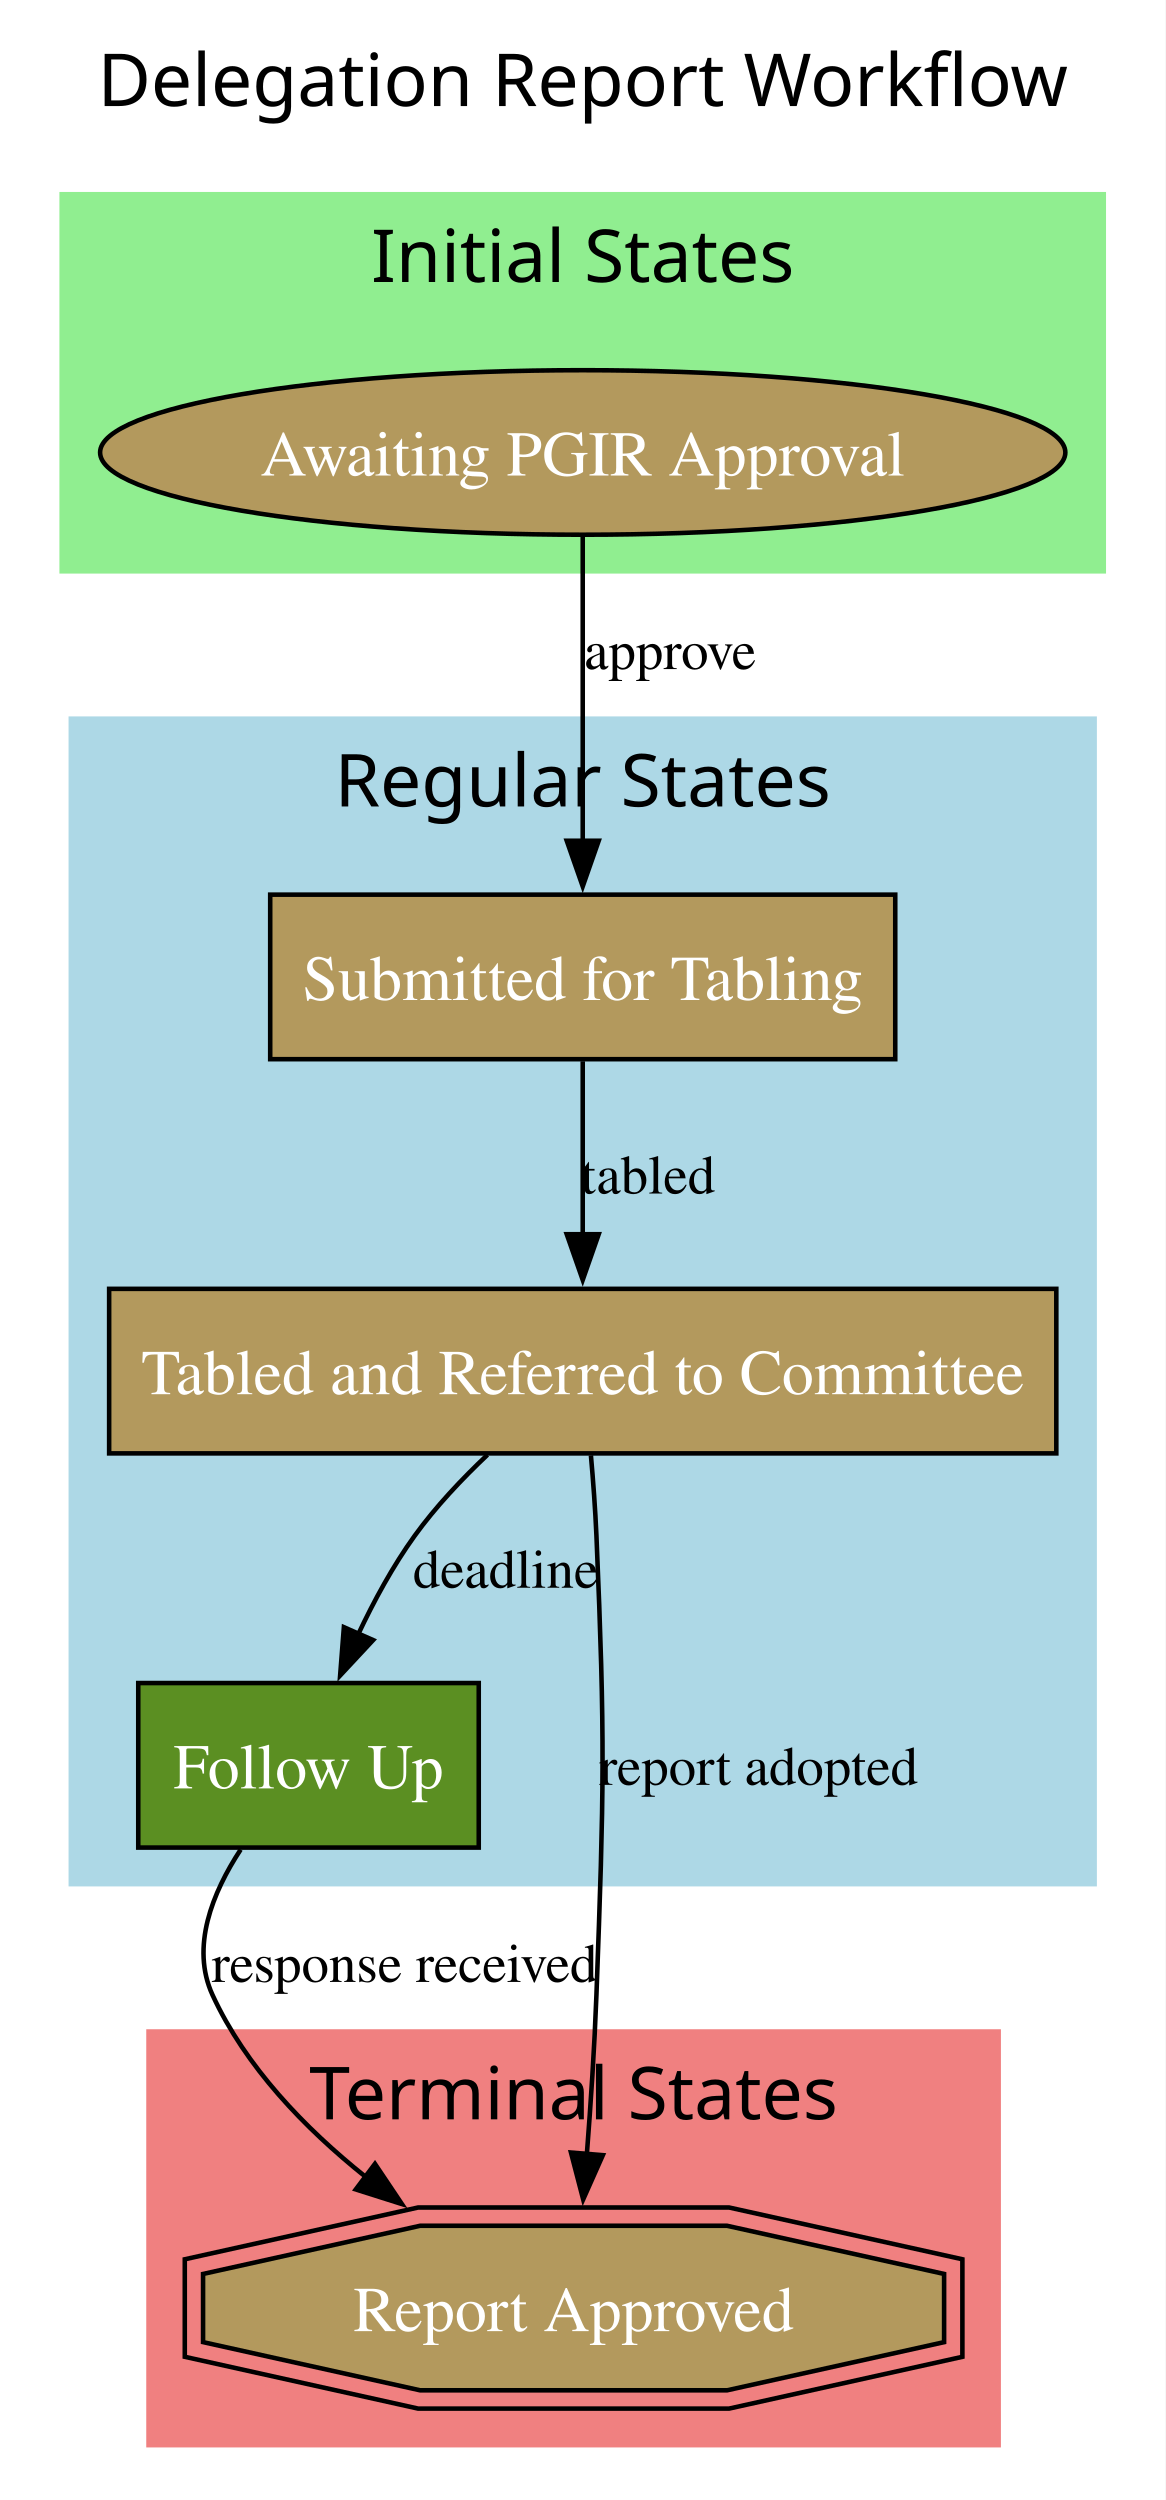
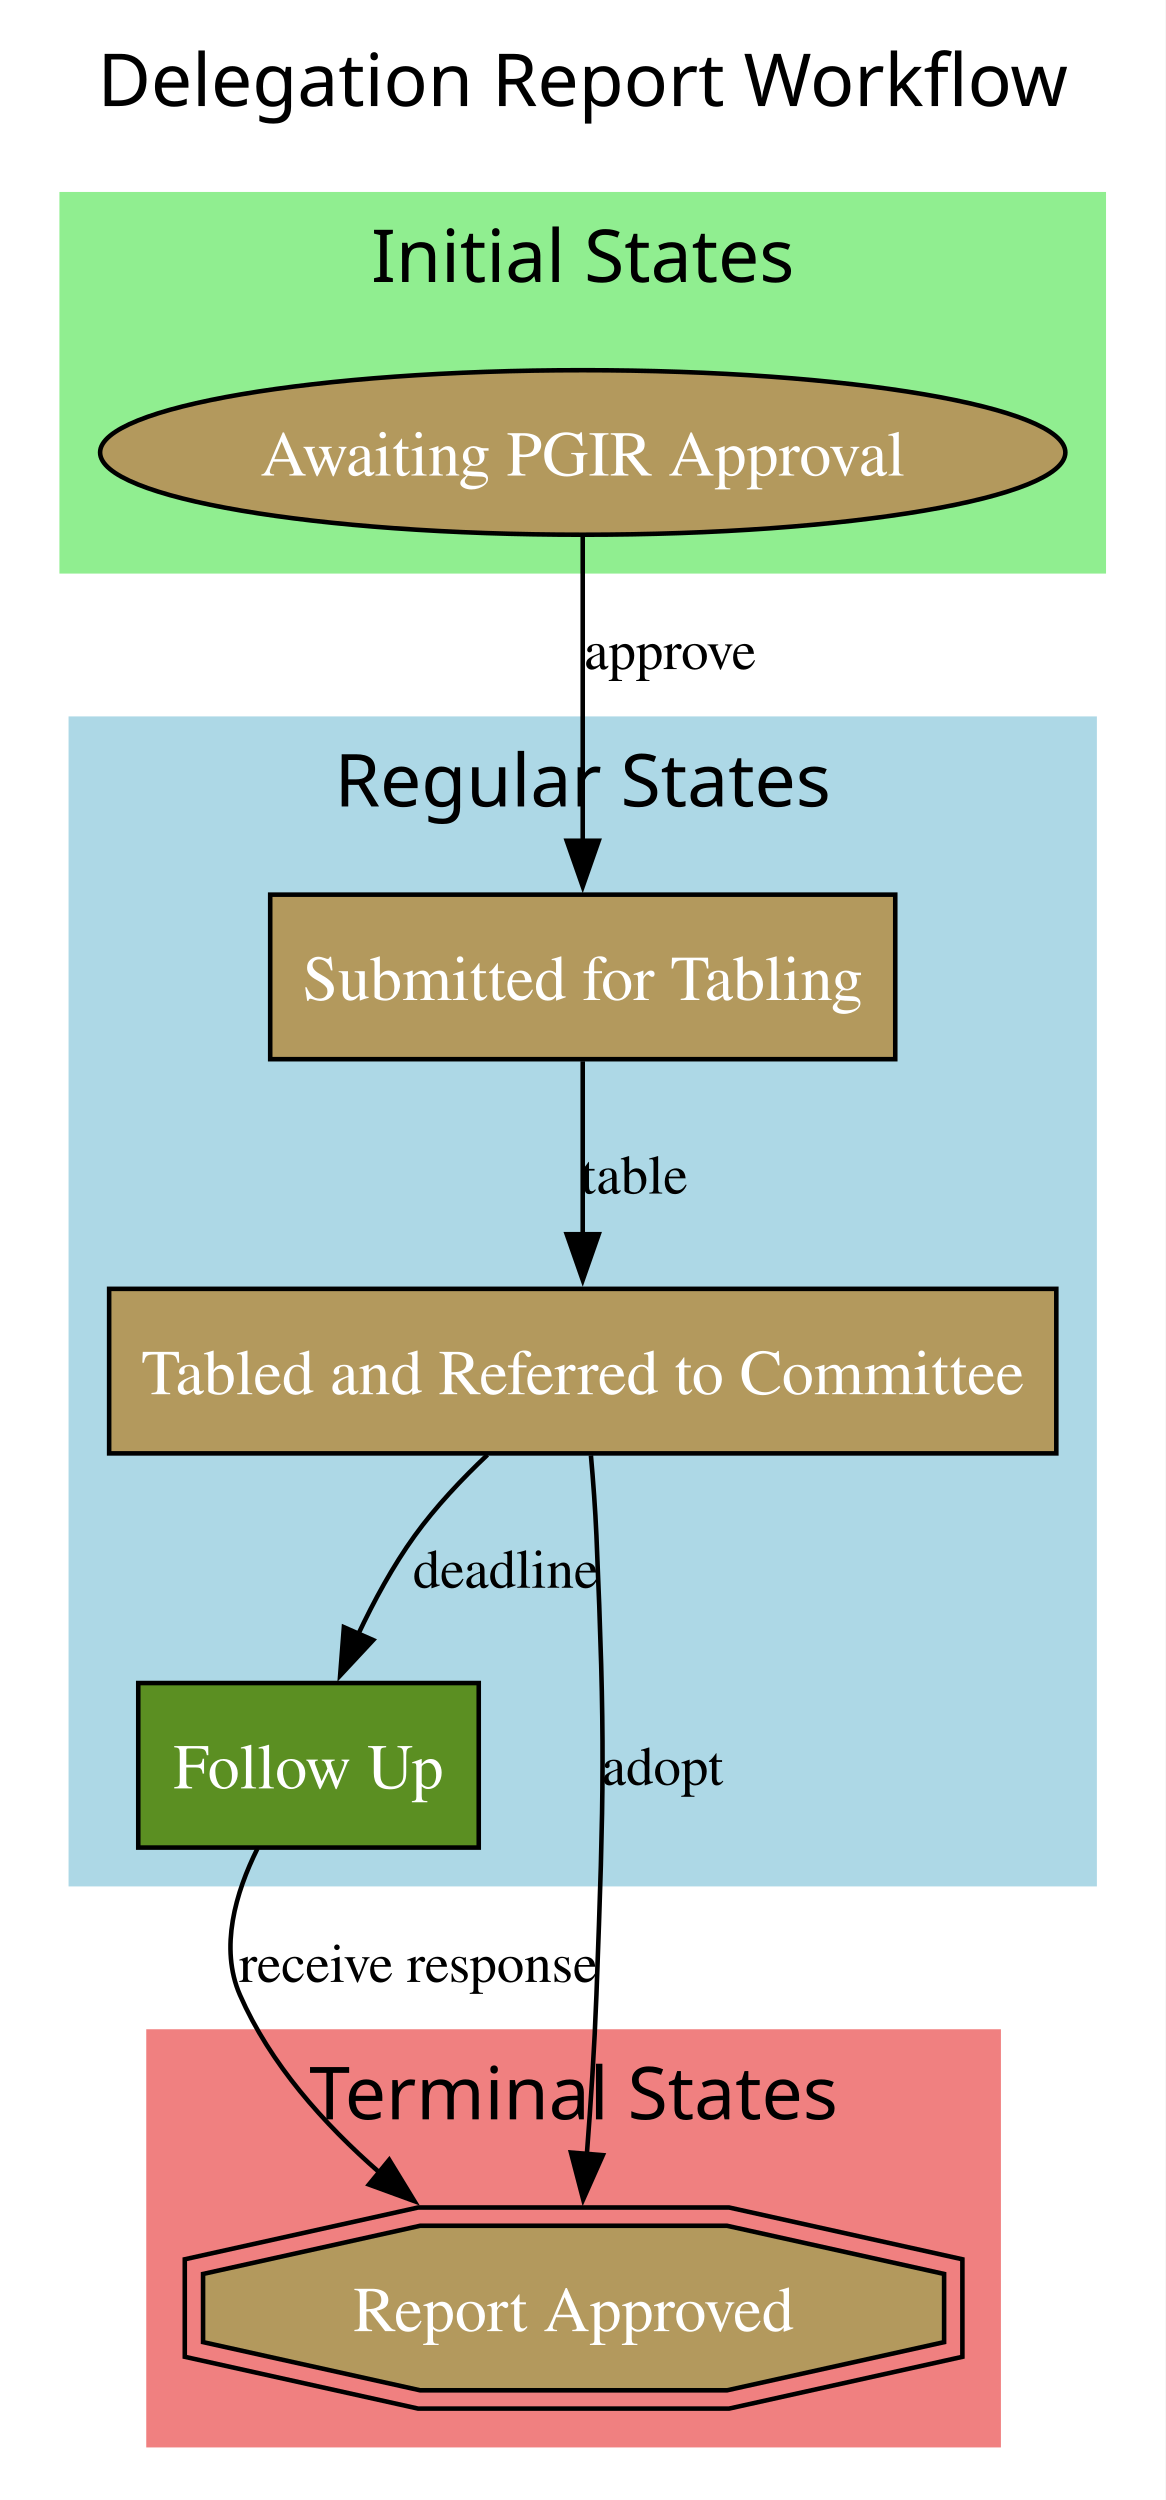
<svg xmlns="http://www.w3.org/2000/svg" width="255pt" height="547pt" viewBox="0.00 0.00 255.00 547.00">
  <g id="graph0" class="graph" transform="scale(1 1) rotate(0) translate(4 543)">
    <polygon fill="white" stroke="none" points="-4,4 -4,-543 251,-543 251,4 -4,4" />
    <text xml:space="preserve" text-anchor="middle" x="123.5" y="-519.8" font-family="bold" font-size="16.00">Delegation Report Workflow</text>
    <g id="clust1" class="cluster">
      <polygon fill="lightgreen" stroke="lightgreen" points="9.5,-418 9.5,-500.5 237.5,-500.5 237.5,-418 9.5,-418" />
      <text xml:space="preserve" text-anchor="middle" x="123.5" y="-481.3" font-family="bold" font-size="16.00">Initial States</text>
    </g>
    <g id="clust2" class="cluster">
      <polygon fill="lightblue" stroke="lightblue" points="11.5,-130.75 11.5,-385.75 235.5,-385.75 235.5,-130.75 11.5,-130.75" />
      <text xml:space="preserve" text-anchor="middle" x="123.5" y="-366.55" font-family="bold" font-size="16.00">Regular States</text>
    </g>
    <g id="clust3" class="cluster">
      <polygon fill="lightcoral" stroke="lightcoral" points="28.5,-8 28.5,-98.5 214.5,-98.5 214.5,-8 28.5,-8" />
      <text xml:space="preserve" text-anchor="middle" x="121.5" y="-79.3" font-family="bold" font-size="16.00">Terminal States</text>
    </g>
    <g id="node1" class="node">
      <ellipse fill="#b3995d" stroke="black" cx="123.5" cy="-444" rx="105.6" ry="18" />
      <text xml:space="preserve" text-anchor="middle" x="123.5" y="-438.95" font-family="Times,serif" font-size="14.00" fill="white">Awaiting PGIR Approval</text>
    </g>
    <g id="node3" class="node">
      <polygon fill="#b3995d" stroke="black" points="191.88,-347.25 55.12,-347.25 55.12,-311.25 191.88,-311.25 191.88,-347.25" />
      <text xml:space="preserve" text-anchor="middle" x="123.5" y="-324.2" font-family="Times,serif" font-size="14.00" fill="white">Submitted for Tabling</text>
    </g>
-     <g id="edge1" class="edge">
+     <g id="edge2" class="edge">
      <path fill="none" stroke="black" d="M123.5,-425.88C123.5,-408.08 123.5,-379.92 123.5,-358.76" />
      <polygon fill="black" stroke="black" points="127,-359.05 123.5,-349.05 120,-359.05 127,-359.05" />
      <text xml:space="preserve" text-anchor="middle" x="142.62" y="-396.6" font-family="Times,serif" font-size="12.00">approve</text>
    </g>
    <g id="node2" class="node">
      <polygon fill="#5b8f22" stroke="black" points="100.75,-174.75 26.25,-174.75 26.25,-138.75 100.75,-138.75 100.75,-174.75" />
      <text xml:space="preserve" text-anchor="middle" x="63.5" y="-151.7" font-family="Times,serif" font-size="14.00" fill="white">Follow Up</text>
    </g>
    <g id="node5" class="node">
      <polygon fill="#b3995d" stroke="black" points="202.57,-30.54 202.57,-45.46 155.08,-56 87.92,-56 40.43,-45.46 40.43,-30.54 87.92,-20 155.08,-20 202.57,-30.54" />
      <polygon fill="none" stroke="black" points="206.57,-27.33 206.57,-48.67 155.52,-60 87.48,-60 36.43,-48.67 36.43,-27.33 87.48,-16 155.52,-16 206.57,-27.33" />
      <text xml:space="preserve" text-anchor="middle" x="121.5" y="-32.95" font-family="Times,serif" font-size="14.00" fill="white">Report Approved</text>
    </g>
    <g id="edge4" class="edge">
-       <path fill="none" stroke="black" d="M48.66,-138.32C42.45,-128.85 37.68,-116.97 42.5,-106.5 49.74,-90.79 62.64,-77.38 75.94,-66.75" />
-       <polygon fill="black" stroke="black" points="78.04,-69.55 83.94,-60.75 73.84,-63.95 78.04,-69.55" />
-       <text xml:space="preserve" text-anchor="middle" x="84.5" y="-109.35" font-family="Times,serif" font-size="12.00">response received</text>
+       <path fill="none" stroke="black" d="M52.33,-138.53C47.55,-128.91 43.99,-116.82 48.5,-106.5 55.07,-91.48 66.81,-78.32 78.98,-67.7" />
+       <polygon fill="black" stroke="black" points="81.16,-70.43 86.68,-61.39 76.72,-65.02 81.16,-70.43" />
+       <text xml:space="preserve" text-anchor="middle" x="87.5" y="-109.35" font-family="Times,serif" font-size="12.00">receive response</text>
    </g>
    <g id="node4" class="node">
      <polygon fill="#b3995d" stroke="black" points="227.12,-261 19.88,-261 19.88,-225 227.12,-225 227.12,-261" />
      <text xml:space="preserve" text-anchor="middle" x="123.5" y="-237.95" font-family="Times,serif" font-size="14.00" fill="white">Tabled and Referred to Committee</text>
    </g>
    <g id="edge5" class="edge">
      <path fill="none" stroke="black" d="M123.5,-310.79C123.5,-299.84 123.5,-285.44 123.5,-272.82" />
      <polygon fill="black" stroke="black" points="127,-272.95 123.5,-262.95 120,-272.95 127,-272.95" />
-       <text xml:space="preserve" text-anchor="middle" x="137.75" y="-281.85" font-family="Times,serif" font-size="12.00">tabled</text>
+       <text xml:space="preserve" text-anchor="middle" x="134.75" y="-281.85" font-family="Times,serif" font-size="12.00">table</text>
    </g>
-     <g id="edge2" class="edge">
+     <g id="edge3" class="edge">
      <path fill="none" stroke="black" d="M102.66,-224.69C97.05,-219.39 91.29,-213.29 86.75,-207 81.99,-200.41 77.8,-192.69 74.34,-185.34" />
      <polygon fill="black" stroke="black" points="77.64,-184.15 70.42,-176.4 71.24,-186.97 77.64,-184.15" />
      <text xml:space="preserve" text-anchor="middle" x="106.62" y="-195.6" font-family="Times,serif" font-size="12.00">deadline</text>
    </g>
-     <g id="edge3" class="edge">
+     <g id="edge1" class="edge">
      <path fill="none" stroke="black" d="M125.29,-224.57C125.79,-218.97 126.25,-212.73 126.5,-207 128.41,-162.37 128.15,-151.14 126.5,-106.5 126.08,-95.12 125.26,-82.68 124.4,-71.61" />
      <polygon fill="black" stroke="black" points="127.9,-71.45 123.6,-61.77 120.93,-72.02 127.9,-71.45" />
-       <text xml:space="preserve" text-anchor="middle" x="161.96" y="-152.47" font-family="Times,serif" font-size="12.00">report adopted</text>
+       <text xml:space="preserve" text-anchor="middle" x="140.96" y="-152.47" font-family="Times,serif" font-size="12.00">adopt</text>
    </g>
  </g>
</svg>
